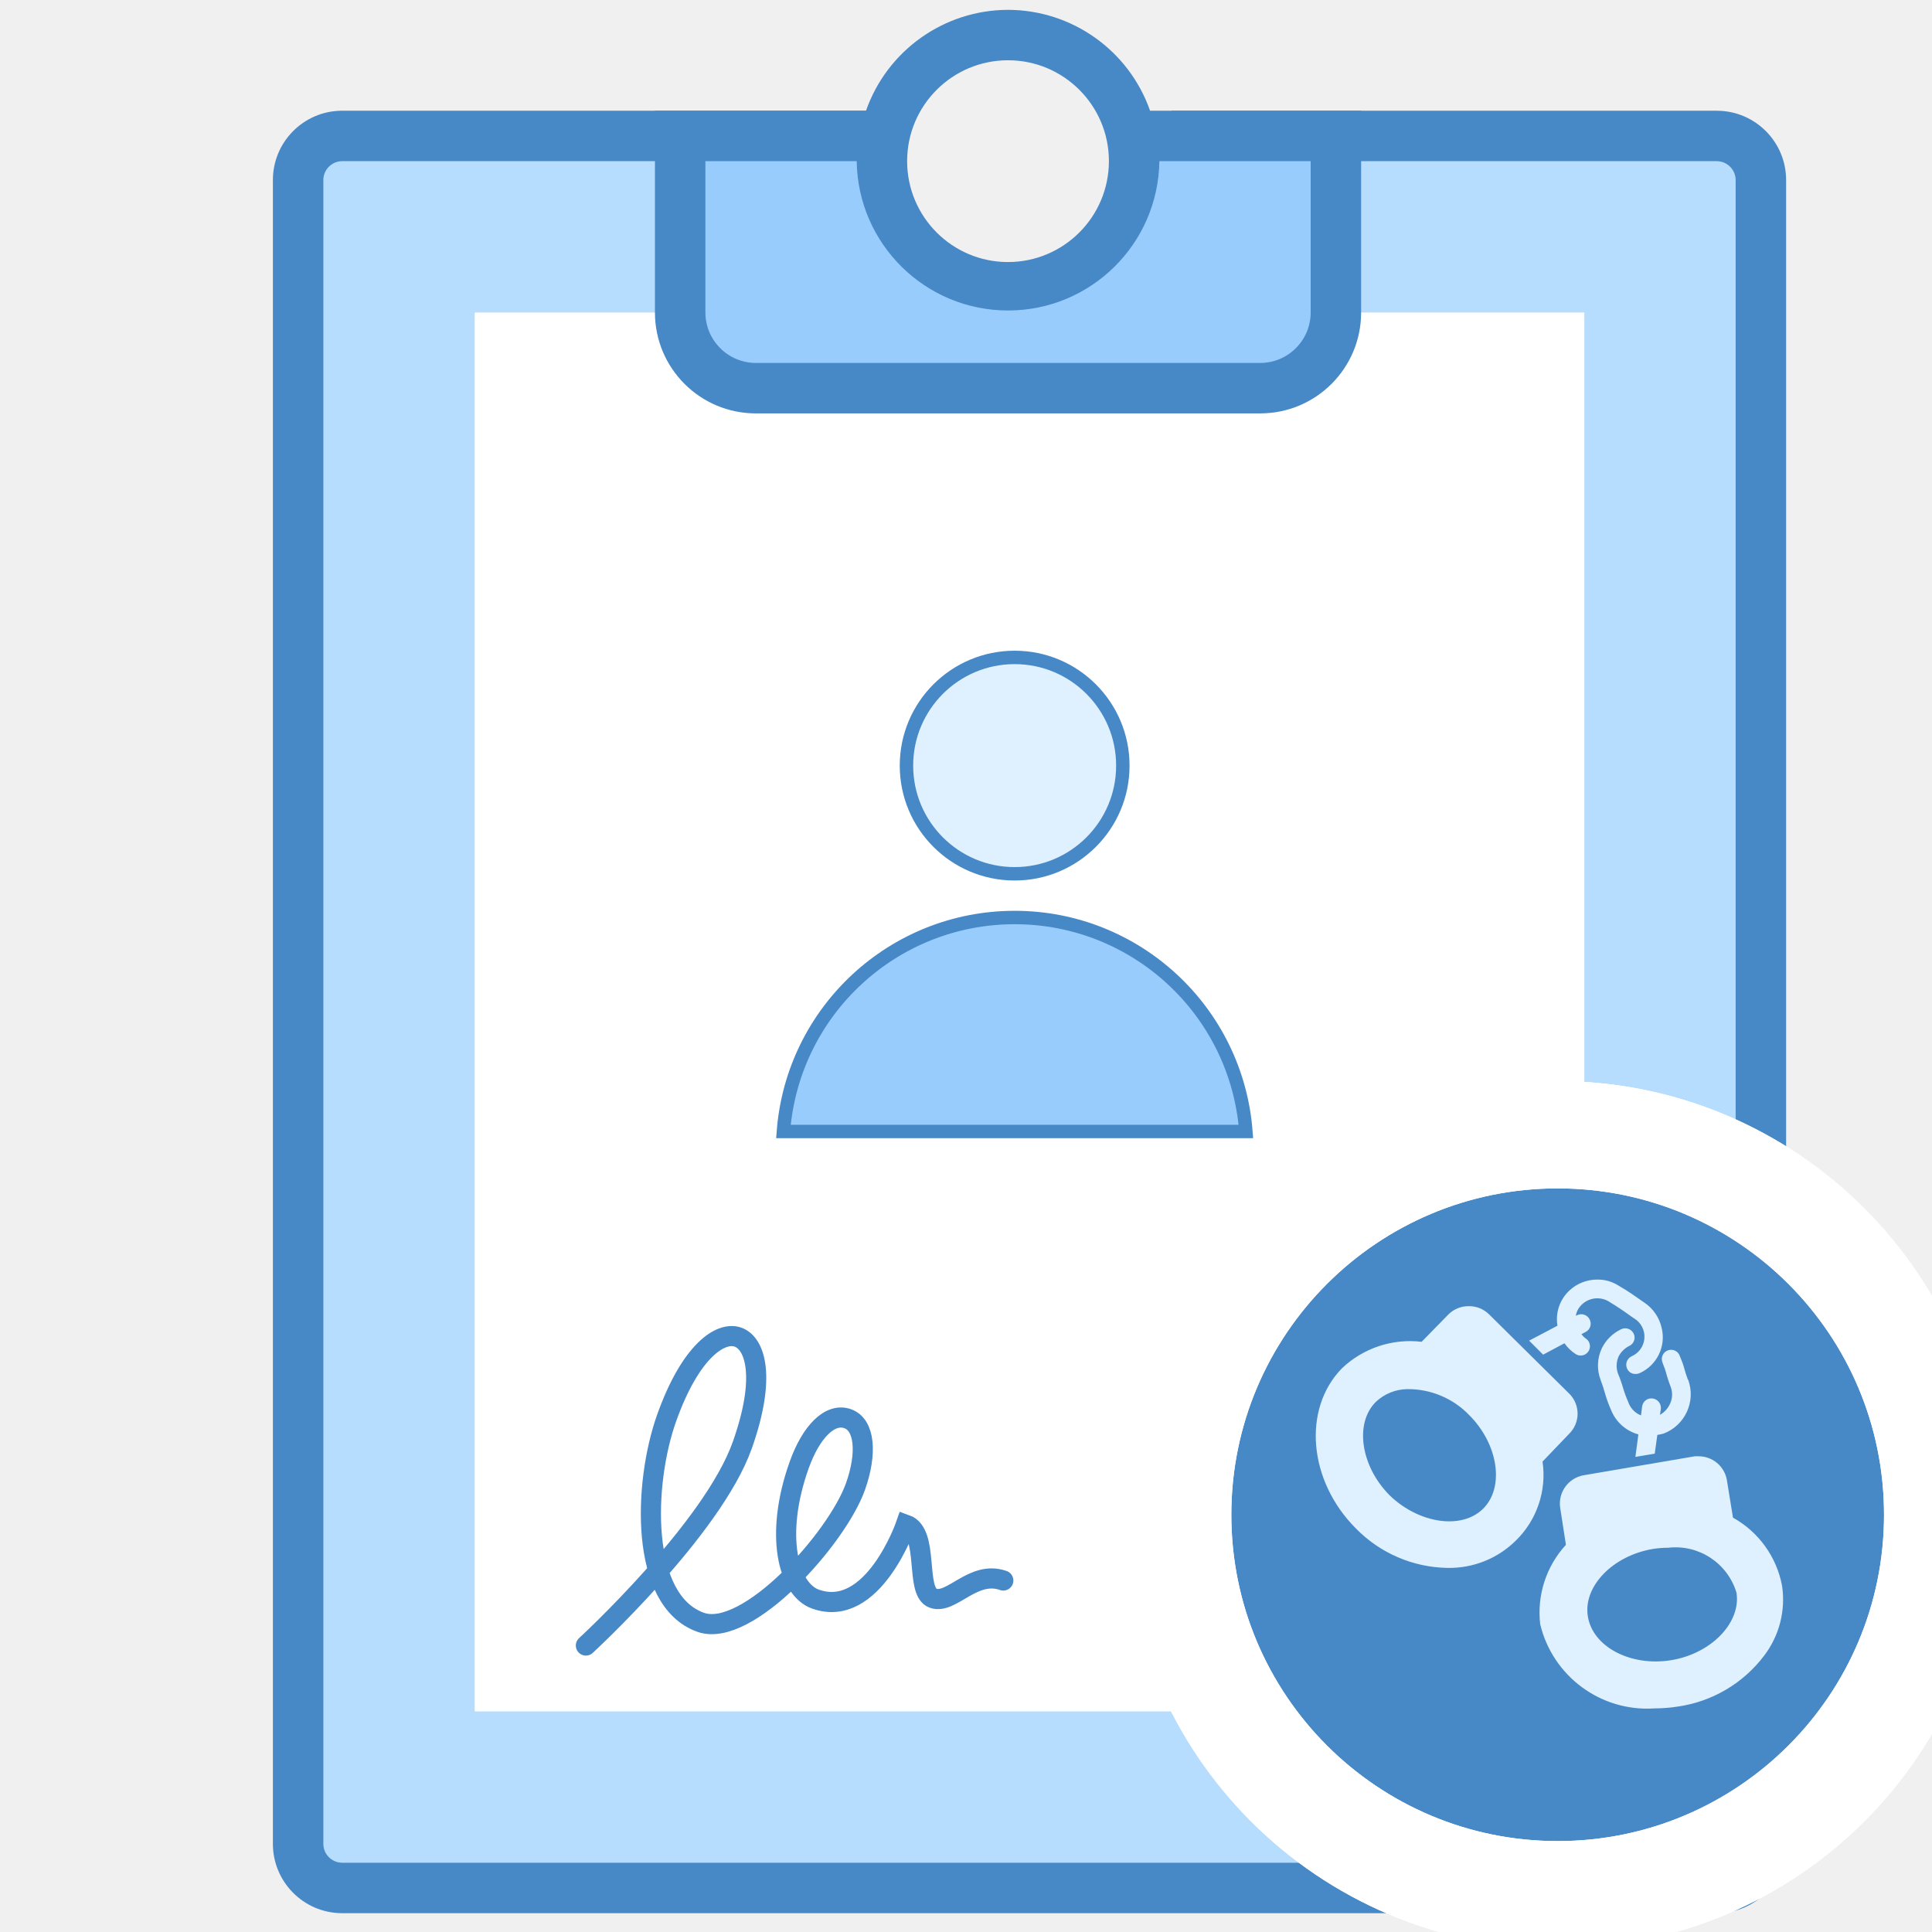
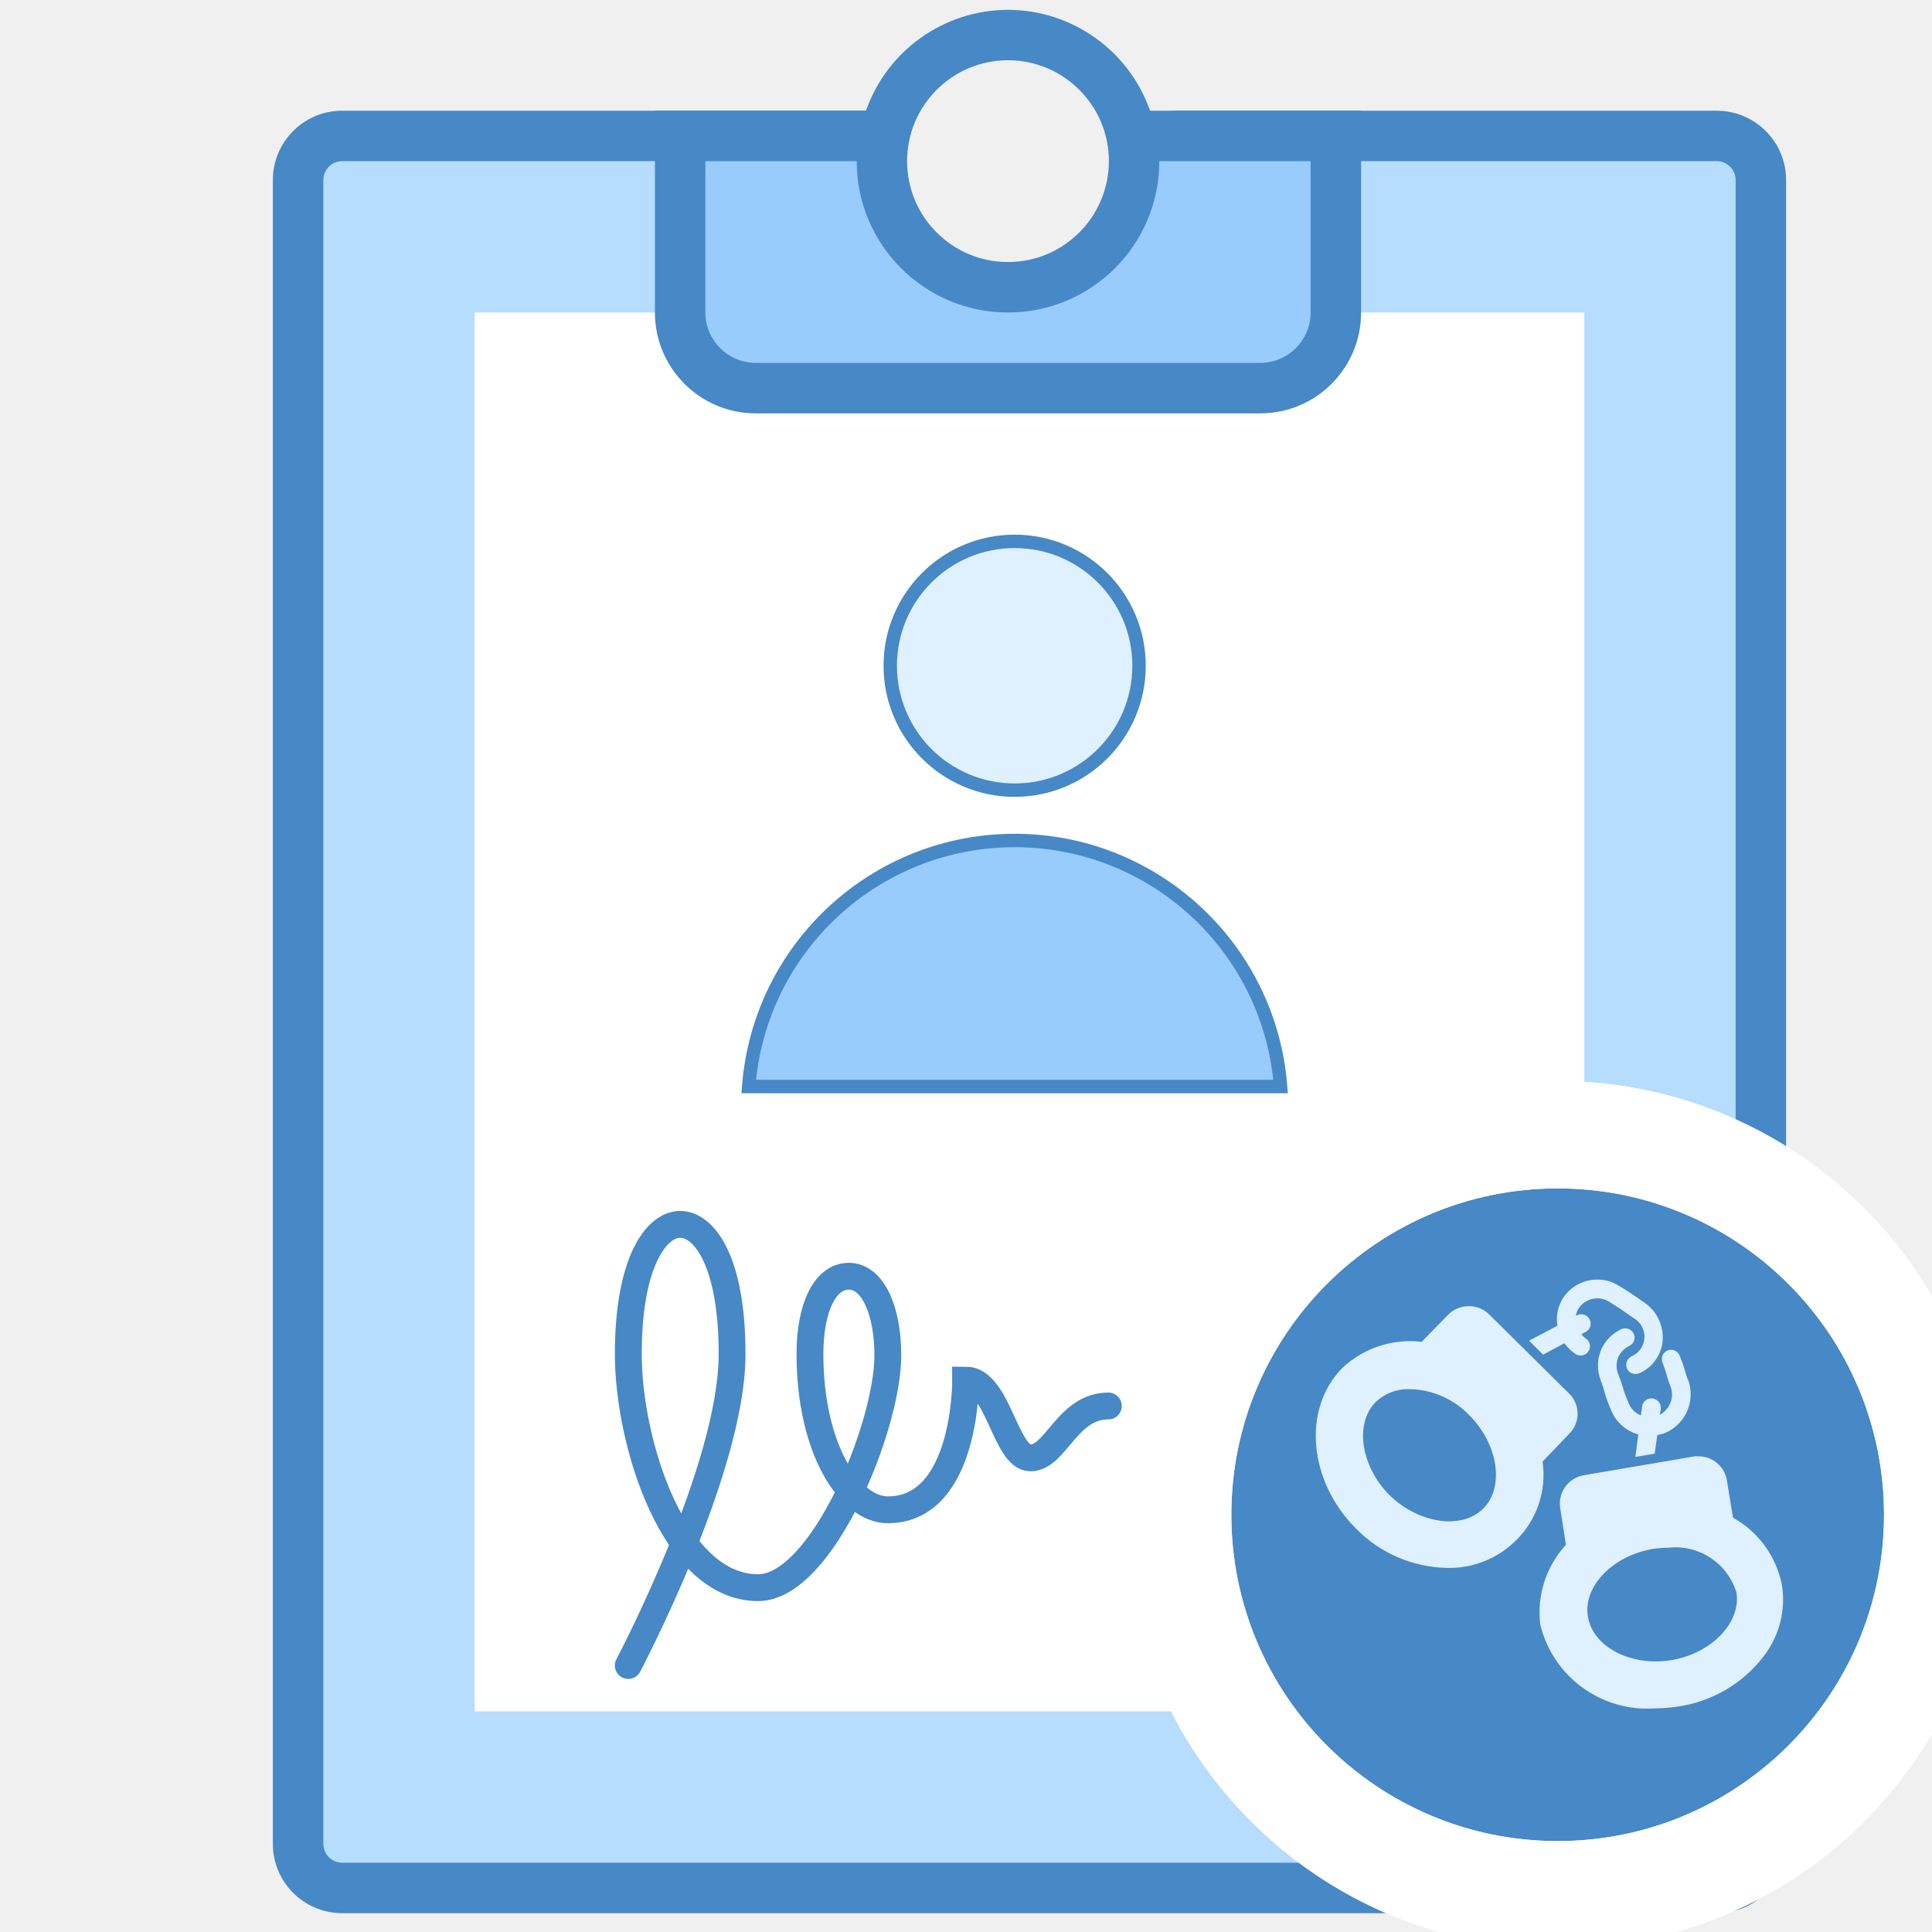
- <svg xmlns="http://www.w3.org/2000/svg" xmlns:xlink="http://www.w3.org/1999/xlink" data-name="Layer 1" viewBox="0 0 72 72">
+ <svg xmlns="http://www.w3.org/2000/svg" xmlns:xlink="http://www.w3.org/1999/xlink" id="4be275d4-d733-4b47-8774-4c08b16de467" data-name="Layer 1" viewBox="0 0 72 72">
  <defs>
-     <symbol id="a" data-name="tablet" viewBox="0 0 56.393 70.931">
-       <path d="M2.564 69.991A1.645 1.645 0 0 1 .94 68.328V6.363a1.645 1.645 0 0 1 1.624-1.664h19.128a5.897 5.897 0 0 0-.075.94 6.58 6.58 0 0 0 13.159 0 5.909 5.909 0 0 0-.076-.94H53.83a1.645 1.645 0 0 1 1.624 1.664v61.965a1.647 1.647 0 0 1-1.624 1.663z" fill="#b6dcfe" />
-       <path d="M53.829 5.64a.706.706 0 0 1 .684.723V68.33a.705.705 0 0 1-.684.722H2.564a.706.706 0 0 1-.684-.724V6.363a.706.706 0 0 1 .684-.724h18.113a7.52 7.52 0 0 0 15.039 0h18.113m0-1.88H33.49a5.568 5.568 0 0 1 .346 1.88 5.64 5.64 0 0 1-11.279 0 5.566 5.566 0 0 1 .346-1.88H2.564A2.584 2.584 0 0 0 0 6.363V68.33a2.584 2.584 0 0 0 2.564 2.602h51.267a2.584 2.584 0 0 0 2.562-2.604V6.363a2.584 2.584 0 0 0-2.564-2.603z" fill="#4788c7" />
-       <path fill="#fff" d="M7.519 11.279h41.355v52.133H7.519z" />
-       <path d="M17.998 14.098a2.823 2.823 0 0 1-2.82-2.82V4.7h7.586l.074-.2a4.645 4.645 0 0 0-.141 1.14 4.7 4.7 0 0 0 9.399 0 4.65 4.65 0 0 0-.141-1.14l.073.2h7.587v6.58a2.823 2.823 0 0 1-2.82 2.82zM27.39.94z" fill="#98ccfd" />
-       <path d="M38.675 5.64v5.639a1.883 1.883 0 0 1-1.88 1.88H17.998a1.883 1.883 0 0 1-1.88-1.88v-5.64h5.639a5.64 5.64 0 0 0 11.279 0h5.639M27.397 0a5.621 5.621 0 0 0-5.294 3.76h-7.865v7.52a3.759 3.759 0 0 0 3.76 3.759h18.797a3.759 3.759 0 0 0 3.76-3.76V3.76H32.69A5.621 5.621 0 0 0 27.397 0zm0 9.399a3.76 3.76 0 1 1 3.759-3.76 3.763 3.763 0 0 1-3.76 3.76z" fill="#4788c7" />
+     <symbol id="0332a23c-34de-42b2-8833-3d319100f2e0" data-name="tablet" viewBox="0 0 56.393 70.931">
+       <path d="M2.564,69.991A1.645,1.645,0,0,1,.94,68.328V6.363A1.645,1.645,0,0,1,2.564,4.699H21.692a5.897,5.897,0,0,0-.075.94,6.579,6.579,0,0,0,13.158,0,5.909,5.909,0,0,0-.075-.94H53.829A1.645,1.645,0,0,1,55.453,6.363V68.328a1.647,1.647,0,0,1-1.624,1.664Z" fill="#b6dcfe" />
+       <path d="M53.829,5.639a.706.706,0,0,1,.684.724V68.33a.705.705,0,0,1-.684.722H2.564a.706.706,0,0,1-.684-.724V6.363a.706.706,0,0,1,.684-.724H20.677a7.519,7.519,0,0,0,15.038,0H53.829m0-1.88H33.49a5.568,5.568,0,0,1,.346,1.88,5.639,5.639,0,0,1-11.279,0,5.566,5.566,0,0,1,.346-1.88H2.564A2.584,2.584,0,0,0,0,6.363V68.33a2.584,2.584,0,0,0,2.564,2.602H53.831a2.584,2.584,0,0,0,2.562-2.603V6.363A2.584,2.584,0,0,0,53.829,3.76Z" fill="#4788c7" />
+       <rect x="7.519" y="11.279" width="41.355" height="52.133" fill="#fff" />
+       <path d="M17.998,14.098a2.823,2.823,0,0,1-2.82-2.82V4.699h7.587l.073-.201a4.645,4.645,0,0,0-.141,1.141,4.699,4.699,0,0,0,9.399,0,4.65,4.65,0,0,0-.141-1.141l.073.201H39.615v6.579a2.823,2.823,0,0,1-2.82,2.82ZM27.391.94h0Z" fill="#98ccfd" />
+       <path d="M38.675,5.639v5.639a1.883,1.883,0,0,1-1.88,1.88H17.998a1.883,1.883,0,0,1-1.88-1.88V5.639h5.639a5.639,5.639,0,0,0,11.279,0h5.639M27.396,0a5.621,5.621,0,0,0-5.293,3.76h-7.865v7.519a3.759,3.759,0,0,0,3.76,3.76H36.795a3.759,3.759,0,0,0,3.76-3.76V3.76H32.69A5.621,5.621,0,0,0,27.396,0Zm0,9.399A3.76,3.76,0,1,1,31.156,5.639a3.763,3.763,0,0,1-3.76,3.76Z" fill="#4788c7" />
    </symbol>
  </defs>
-   <use width="56.393" height="70.931" transform="translate(10.17 .367)" xlink:href="#a" />
-   <path d="M29.195 42.167a8.644 8.644 0 0 1 17.236 0z" fill="#98ccfd" stroke="#4788c7" stroke-miterlimit="10" stroke-width=".5" />
-   <path data-name="&lt;Контур&gt;" d="M37.39 58.901c-1.125-.4-1.928.905-2.617.66s-.127-2.428-1.013-2.742c0 0-1.222 3.538-3.368 2.776-1.029-.365-1.533-2.397-.614-4.984.451-1.272 1.162-1.97 1.81-1.741s.73 1.298.294 2.527c-.687 1.935-4.035 5.678-5.769 5.062-2.293-.813-2.13-5.19-1.274-7.601.897-2.528 2.025-3.253 2.663-3.027s1.067 1.471.16 4.029c-1.11 3.128-5.828 7.464-5.828 7.464" fill="none" stroke="#4788c7" stroke-linecap="round" stroke-miterlimit="10" stroke-width=".75" />
-   <path d="M58.05 70.611A14.162 14.162 0 1 1 72.212 56.45 14.177 14.177 0 0 1 58.05 70.611z" fill="#4788c7" />
-   <path d="M58.05 44.288A12.162 12.162 0 1 1 45.888 56.45 12.162 12.162 0 0 1 58.05 44.288m0-4A16.162 16.162 0 1 0 74.212 56.45 16.18 16.18 0 0 0 58.05 40.288z" fill="#fff" />
-   <path d="M58.05 44.288A12.162 12.162 0 1 1 45.888 56.45 12.162 12.162 0 0 1 58.05 44.288m0-4A16.162 16.162 0 1 0 74.212 56.45 16.18 16.18 0 0 0 58.05 40.288z" fill="#fff" />
-   <circle cx="37.813" cy="28.532" r="4.032" fill="#dff0fe" stroke="#4788c7" stroke-miterlimit="10" stroke-width=".5" />
-   <path d="M59.5 47.687a1.514 1.514 0 0 0-1.24.675 1.463 1.463 0 0 0-.219 1.044l-1.055.556.522.522.795-.424a1.532 1.532 0 0 0 .402.392.346.346 0 1 0 .381-.577.812.812 0 0 1-.152-.153l.163-.087a.343.343 0 0 0 .142-.468.348.348 0 0 0-.468-.152l-.044.021a.693.693 0 0 1 .109-.283.834.834 0 0 1 1.121-.25.273.273 0 0 0 .033.022 10.082 10.082 0 0 1 .707.468c.087.063.158.113.207.142a.797.797 0 0 1-.109 1.415.349.349 0 0 0-.152.468.33.33 0 0 0 .304.185.38.38 0 0 0 .164-.033 1.463 1.463 0 0 0 .816-1.676 1.541 1.541 0 0 0-.642-.947.476.476 0 0 0-.033-.022c-.031-.018-.077-.052-.141-.098a9.397 9.397 0 0 0-.283-.196 7.728 7.728 0 0 0-.501-.315 1.444 1.444 0 0 0-.827-.23zm-4.768.99a1.056 1.056 0 0 0-.751.305l-1.001 1.023a3.678 3.678 0 0 0-2.972.99c-1.48 1.518-1.247 4.197.522 5.966a4.884 4.884 0 0 0 3.408 1.47 3.52 3.52 0 0 0 2.547-1.012 3.417 3.417 0 0 0 1.001-2.95l.99-1.034a1.051 1.051 0 0 0 0-1.503l-2.993-2.96a1.055 1.055 0 0 0-.751-.295zm5.791.827a.336.336 0 0 0-.13.044 1.529 1.529 0 0 0-.697.697 1.507 1.507 0 0 0-.044 1.186.33.33 0 0 0 .011.033 4.853 4.853 0 0 1 .153.468 4.44 4.44 0 0 0 .217.599 1.532 1.532 0 0 0 1.024.925l-.11.838.72-.12.097-.697c.052-.01.104-.02.153-.032l.087-.022a1.57 1.57 0 0 0 .914-1.992.264.264 0 0 0-.022-.033 4.89 4.89 0 0 1-.141-.446 2.312 2.312 0 0 0-.109-.305c-.016-.04-.033-.076-.043-.109a.344.344 0 0 0-.654.218c.015.046.033.098.055.152a1.61 1.61 0 0 1 .076.218 5.158 5.158 0 0 0 .185.566.81.81 0 0 1-.022.61.903.903 0 0 1-.38.425l.032-.218a.354.354 0 0 0-.305-.392.347.347 0 0 0-.392.294l-.043.337a.817.817 0 0 1-.468-.479.154.154 0 0 0-.011-.032 3.884 3.884 0 0 1-.185-.5 5.06 5.06 0 0 0-.196-.556.854.854 0 0 1 .032-.642.905.905 0 0 1 .414-.392.34.34 0 0 0 .13-.468.356.356 0 0 0-.348-.175zm-8.088 2.265a3.16 3.16 0 0 1 2.319.968c1.08 1.08 1.324 2.682.522 3.484s-2.403.555-3.483-.49c-1.08-1.08-1.324-2.682-.522-3.484a1.733 1.733 0 0 1 1.164-.478zm10.723 2.503l-4.148.708a1.073 1.073 0 0 0-.87 1.187l.217 1.404a3.728 3.728 0 0 0-.958 2.96 4.1 4.1 0 0 0 4.267 3.136 5.65 5.65 0 0 0 .838-.065 4.902 4.902 0 0 0 3.244-1.905 3.45 3.45 0 0 0 .664-2.602 3.681 3.681 0 0 0-1.829-2.537l-.228-1.404a1.065 1.065 0 0 0-1.067-.882.817.817 0 0 0-.13 0zm-.991 3.408a2.374 2.374 0 0 1 2.547 1.676c.174 1.115-.94 2.271-2.438 2.515s-2.929-.494-3.103-1.644c-.174-1.114.94-2.26 2.439-2.504a3.684 3.684 0 0 1 .555-.043z" fill="#dff0fe" data-name="surface1" />
+   <use width="56.393" height="70.931" transform="translate(10.1691 0.3667)" xlink:href="#0332a23c-34de-42b2-8833-3d319100f2e0" />
+   <path d="M58.05,70.611A14.162,14.162,0,1,1,72.212,56.45,14.177,14.177,0,0,1,58.05,70.611Z" fill="#4788c7" />
+   <path d="M58.05,44.288A12.162,12.162,0,1,1,45.888,56.45,12.162,12.162,0,0,1,58.05,44.288m0-4A16.162,16.162,0,1,0,74.212,56.45,16.18,16.18,0,0,0,58.05,40.288Z" fill="#fff" />
+   <path d="M58.05,44.288A12.162,12.162,0,1,1,45.888,56.45,12.162,12.162,0,0,1,58.05,44.288m0-4A16.162,16.162,0,1,0,74.212,56.45,16.18,16.18,0,0,0,58.05,40.288Z" fill="#fff" />
+   <path d="M27.902,40.492a9.941,9.941,0,0,1,19.822,0Z" fill="#98ccfd" stroke="#4788c7" stroke-miterlimit="10" stroke-width="0.5" />
+   <circle cx="37.813" cy="24.811" r="4.636" fill="#dff0fe" stroke="#4788c7" stroke-miterlimit="10" stroke-width="0.5" />
+   <g id="c1959ba9-dc11-4a2a-bee0-134a75279c0b" data-name="surface1">
+     <path d="M59.5,47.687a1.514,1.514,0,0,0-1.241.675,1.463,1.463,0,0,0-.218,1.045l-1.056.555.522.522.795-.425a1.532,1.532,0,0,0,.403.392.346.346,0,1,0,.381-.577.812.812,0,0,1-.152-.152l.163-.087a.343.343,0,0,0,.141-.468.348.348,0,0,0-.468-.152l-.043.022a.693.693,0,0,1,.109-.283.834.834,0,0,1,1.121-.25.273.273,0,0,0,.033.022c.056.029.309.195.457.294.094.063.178.122.25.174.087.063.158.113.207.141a.797.797,0,0,1-.109,1.415.349.349,0,0,0-.152.468.33.33,0,0,0,.305.185.381.381,0,0,0,.163-.033,1.463,1.463,0,0,0,.816-1.676,1.541,1.541,0,0,0-.642-.947c-.007-.005-.026-.018-.033-.022-.031-.018-.077-.052-.141-.098-.079-.057-.181-.128-.283-.196-.249-.166-.411-.267-.501-.316A1.444,1.444,0,0,0,59.5,47.687Zm-4.768.991a1.056,1.056,0,0,0-.751.305l-1.001,1.023a3.678,3.678,0,0,0-2.972.991c-1.479,1.517-1.246,4.196.522,5.965a4.884,4.884,0,0,0,3.407,1.47,3.521,3.521,0,0,0,2.547-1.012,3.417,3.417,0,0,0,1.002-2.95l.991-1.034a1.051,1.051,0,0,0,0-1.502L55.483,48.971A1.055,1.055,0,0,0,54.732,48.677Zm5.791.827a.336.336,0,0,0-.131.043,1.529,1.529,0,0,0-.697.697,1.507,1.507,0,0,0-.044,1.187.33.33,0,0,0,.011.033,4.853,4.853,0,0,1,.152.468,4.439,4.439,0,0,0,.218.599,1.532,1.532,0,0,0,1.023.925l-.109.838.719-.12.098-.697c.052-.011.103-.02.152-.033l.087-.022a1.571,1.571,0,0,0,.914-1.992.264.264,0,0,0-.022-.033c-.015-.031-.065-.18-.141-.446a2.312,2.312,0,0,0-.109-.305c-.016-.039-.033-.076-.043-.109a.344.344,0,0,0-.653.218c.015.046.033.098.054.152a1.61,1.61,0,0,1,.076.218,5.158,5.158,0,0,0,.185.566.81.81,0,0,1-.022.61.903.903,0,0,1-.381.424l.033-.218a.354.354,0,0,0-.305-.392.347.347,0,0,0-.392.294l-.043.338a.817.817,0,0,1-.468-.479.154.154,0,0,0-.011-.033,3.884,3.884,0,0,1-.185-.501,5.059,5.059,0,0,0-.196-.555.854.854,0,0,1,.033-.642.905.905,0,0,1,.414-.392.34.34,0,0,0,.131-.468A.356.356,0,0,0,60.523,49.505Zm-8.088,2.264a3.161,3.161,0,0,1,2.319.969c1.08,1.08,1.324,2.682.522,3.483s-2.403.555-3.483-.49c-1.08-1.08-1.324-2.682-.522-3.483A1.733,1.733,0,0,1,52.435,51.769Zm10.722,2.504L59.01,54.98a1.073,1.073,0,0,0-.871,1.187l.218,1.404a3.728,3.728,0,0,0-.958,2.961,4.101,4.101,0,0,0,4.267,3.135,5.65,5.65,0,0,0,.838-.065,4.902,4.902,0,0,0,3.244-1.905,3.449,3.449,0,0,0,.664-2.602,3.681,3.681,0,0,0-1.829-2.536l-.229-1.404a1.065,1.065,0,0,0-1.067-.882A.817.817,0,0,0,63.157,54.272ZM62.167,57.68a2.374,2.374,0,0,1,2.547,1.676c.174,1.114-.94,2.271-2.438,2.514s-2.928-.494-3.102-1.644c-.174-1.114.94-2.26,2.438-2.504A3.684,3.684,0,0,1,62.167,57.68Z" fill="#dff0fe" />
+   </g>
+   <path id="fa880b1f-86c8-4b9f-a3ea-77d33054693e" data-name="&lt;Контур&gt;" d="M41.306,52.397c-1.542,0-1.956,1.934-2.901,1.934S37.201,51.43,35.987,51.43c0,0,.041,4.836-2.901,4.836-1.41,0-2.901-2.256-2.901-5.803,0-1.744.564-2.901,1.451-2.901s1.451,1.265,1.451,2.95c0,2.652-2.458,8.656-4.836,8.656-3.143,0-4.836-5.399-4.836-8.704,0-3.465,1.059-4.836,1.934-4.836s1.934,1.33,1.934,4.836c0,4.288-3.869,11.605-3.869,11.605" fill="none" stroke="#4788c7" stroke-linecap="round" stroke-miterlimit="10" />
</svg>
